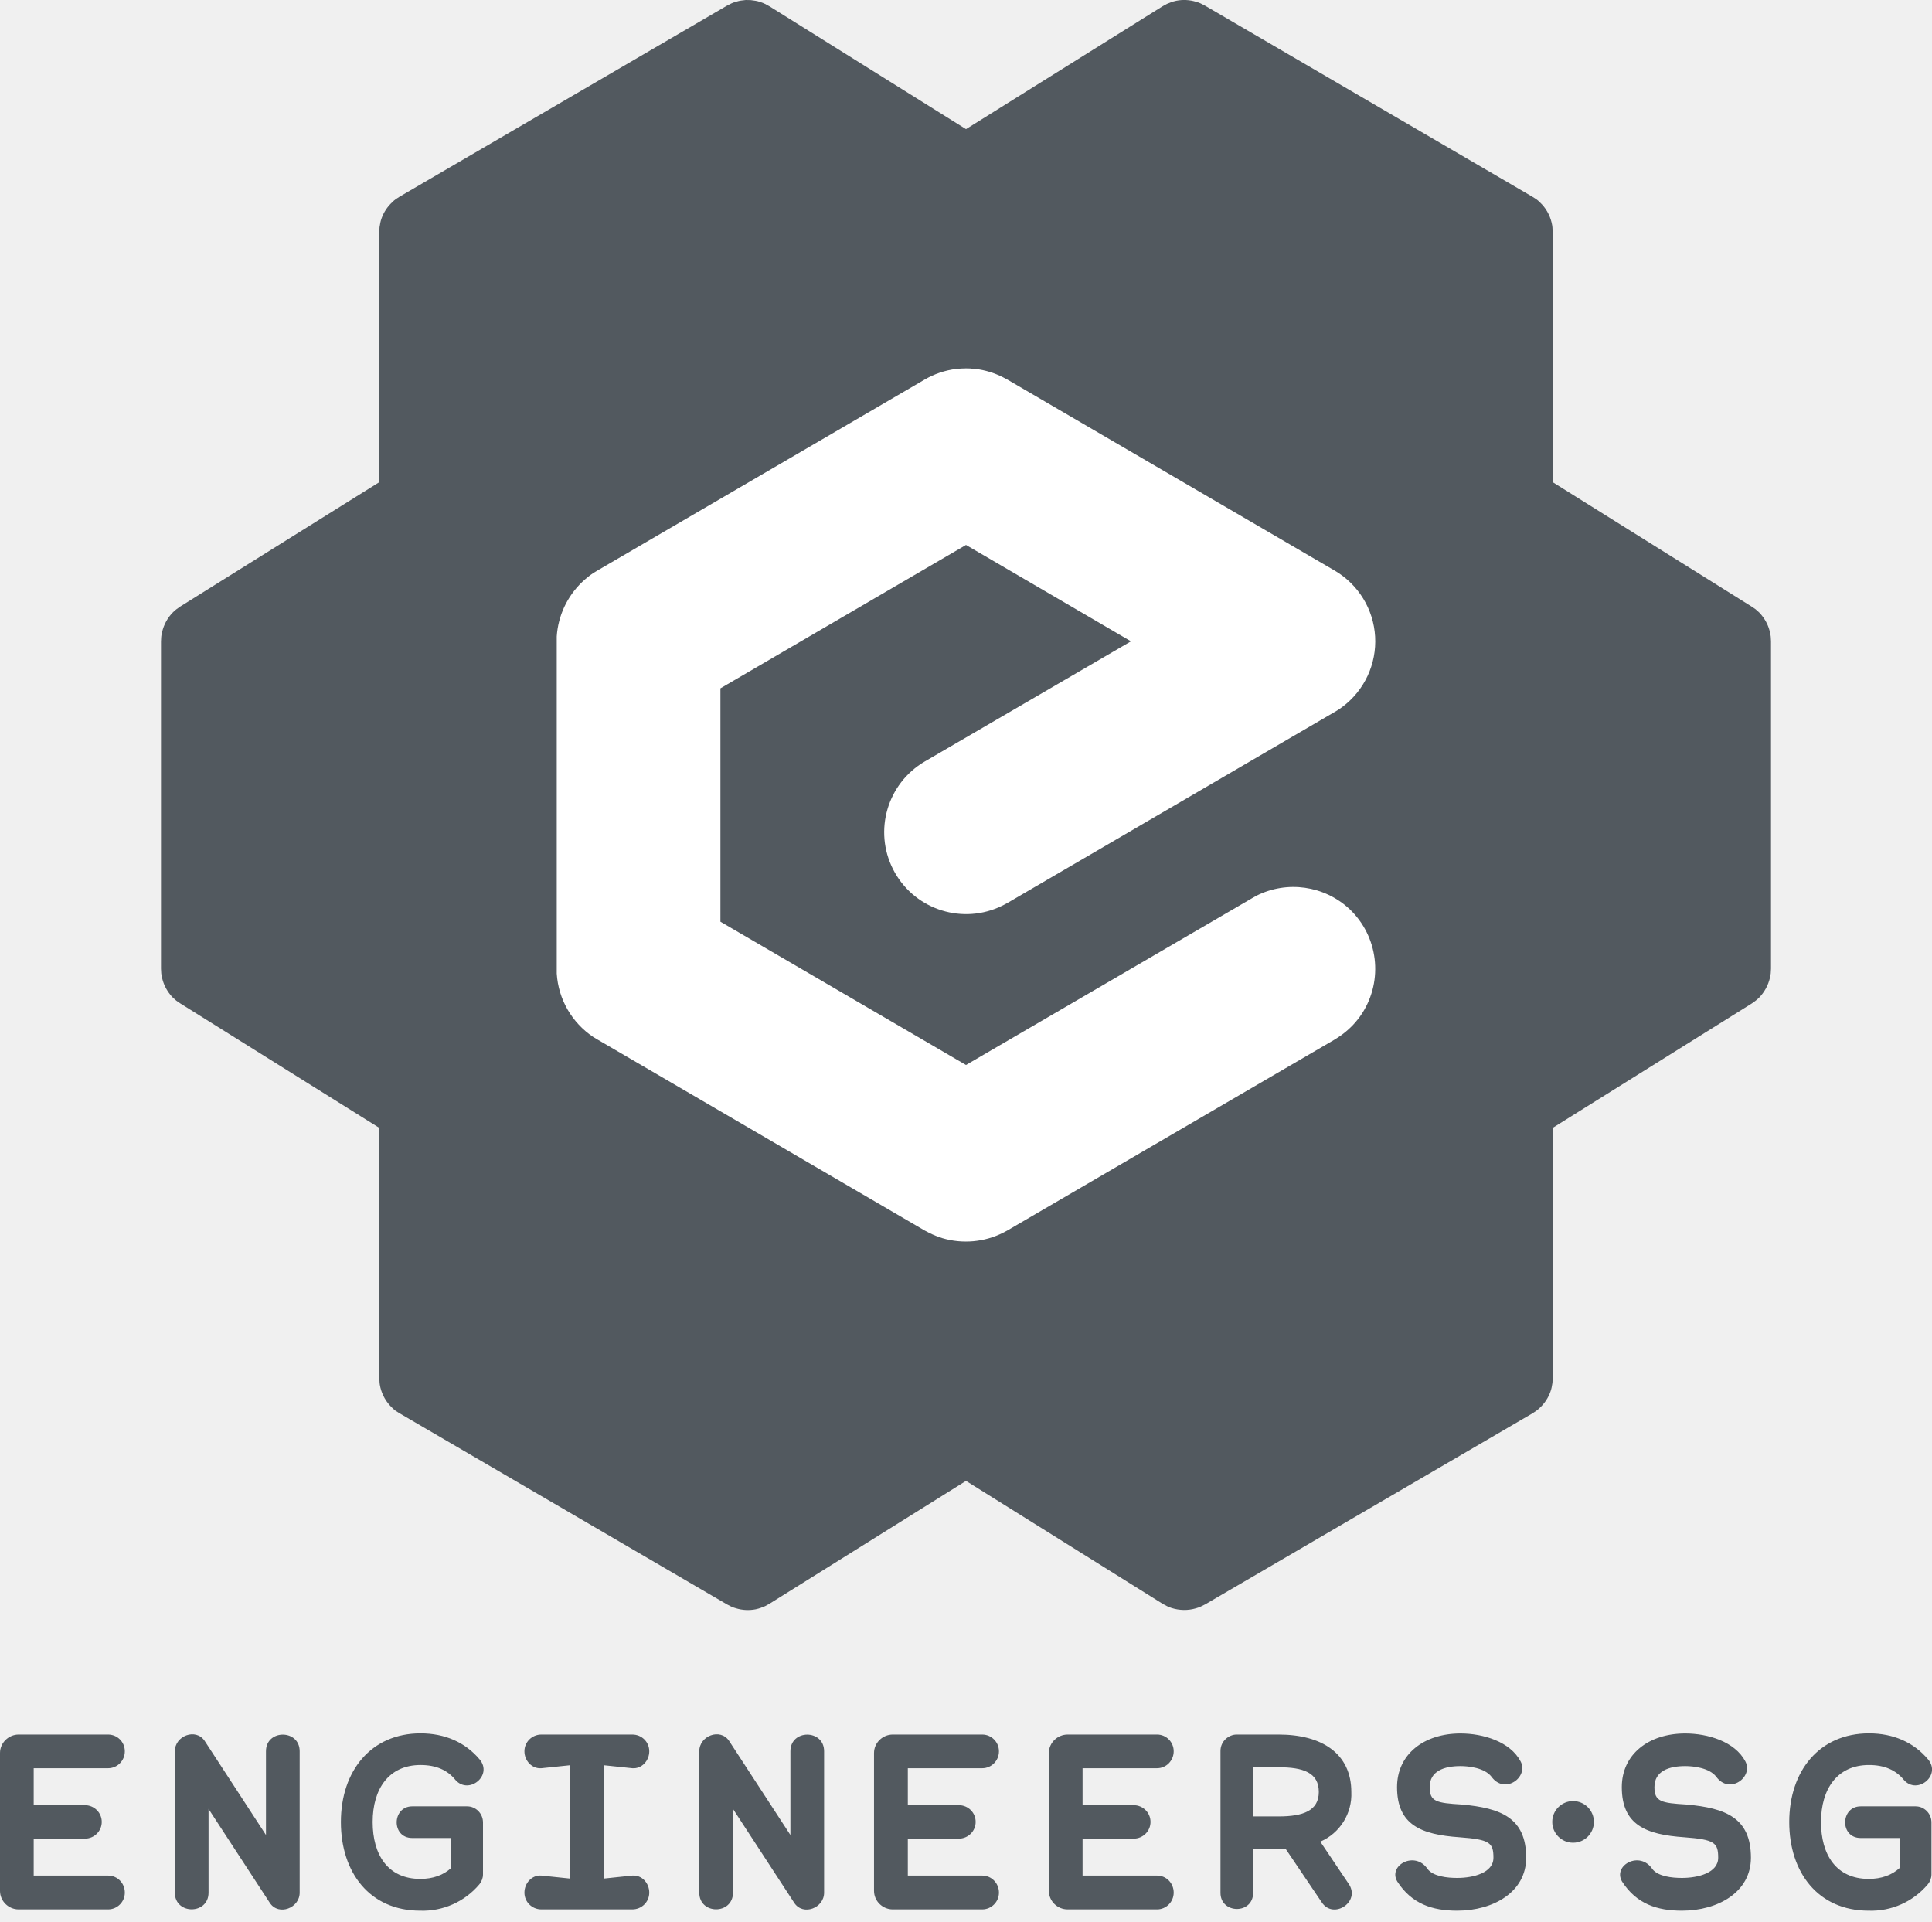
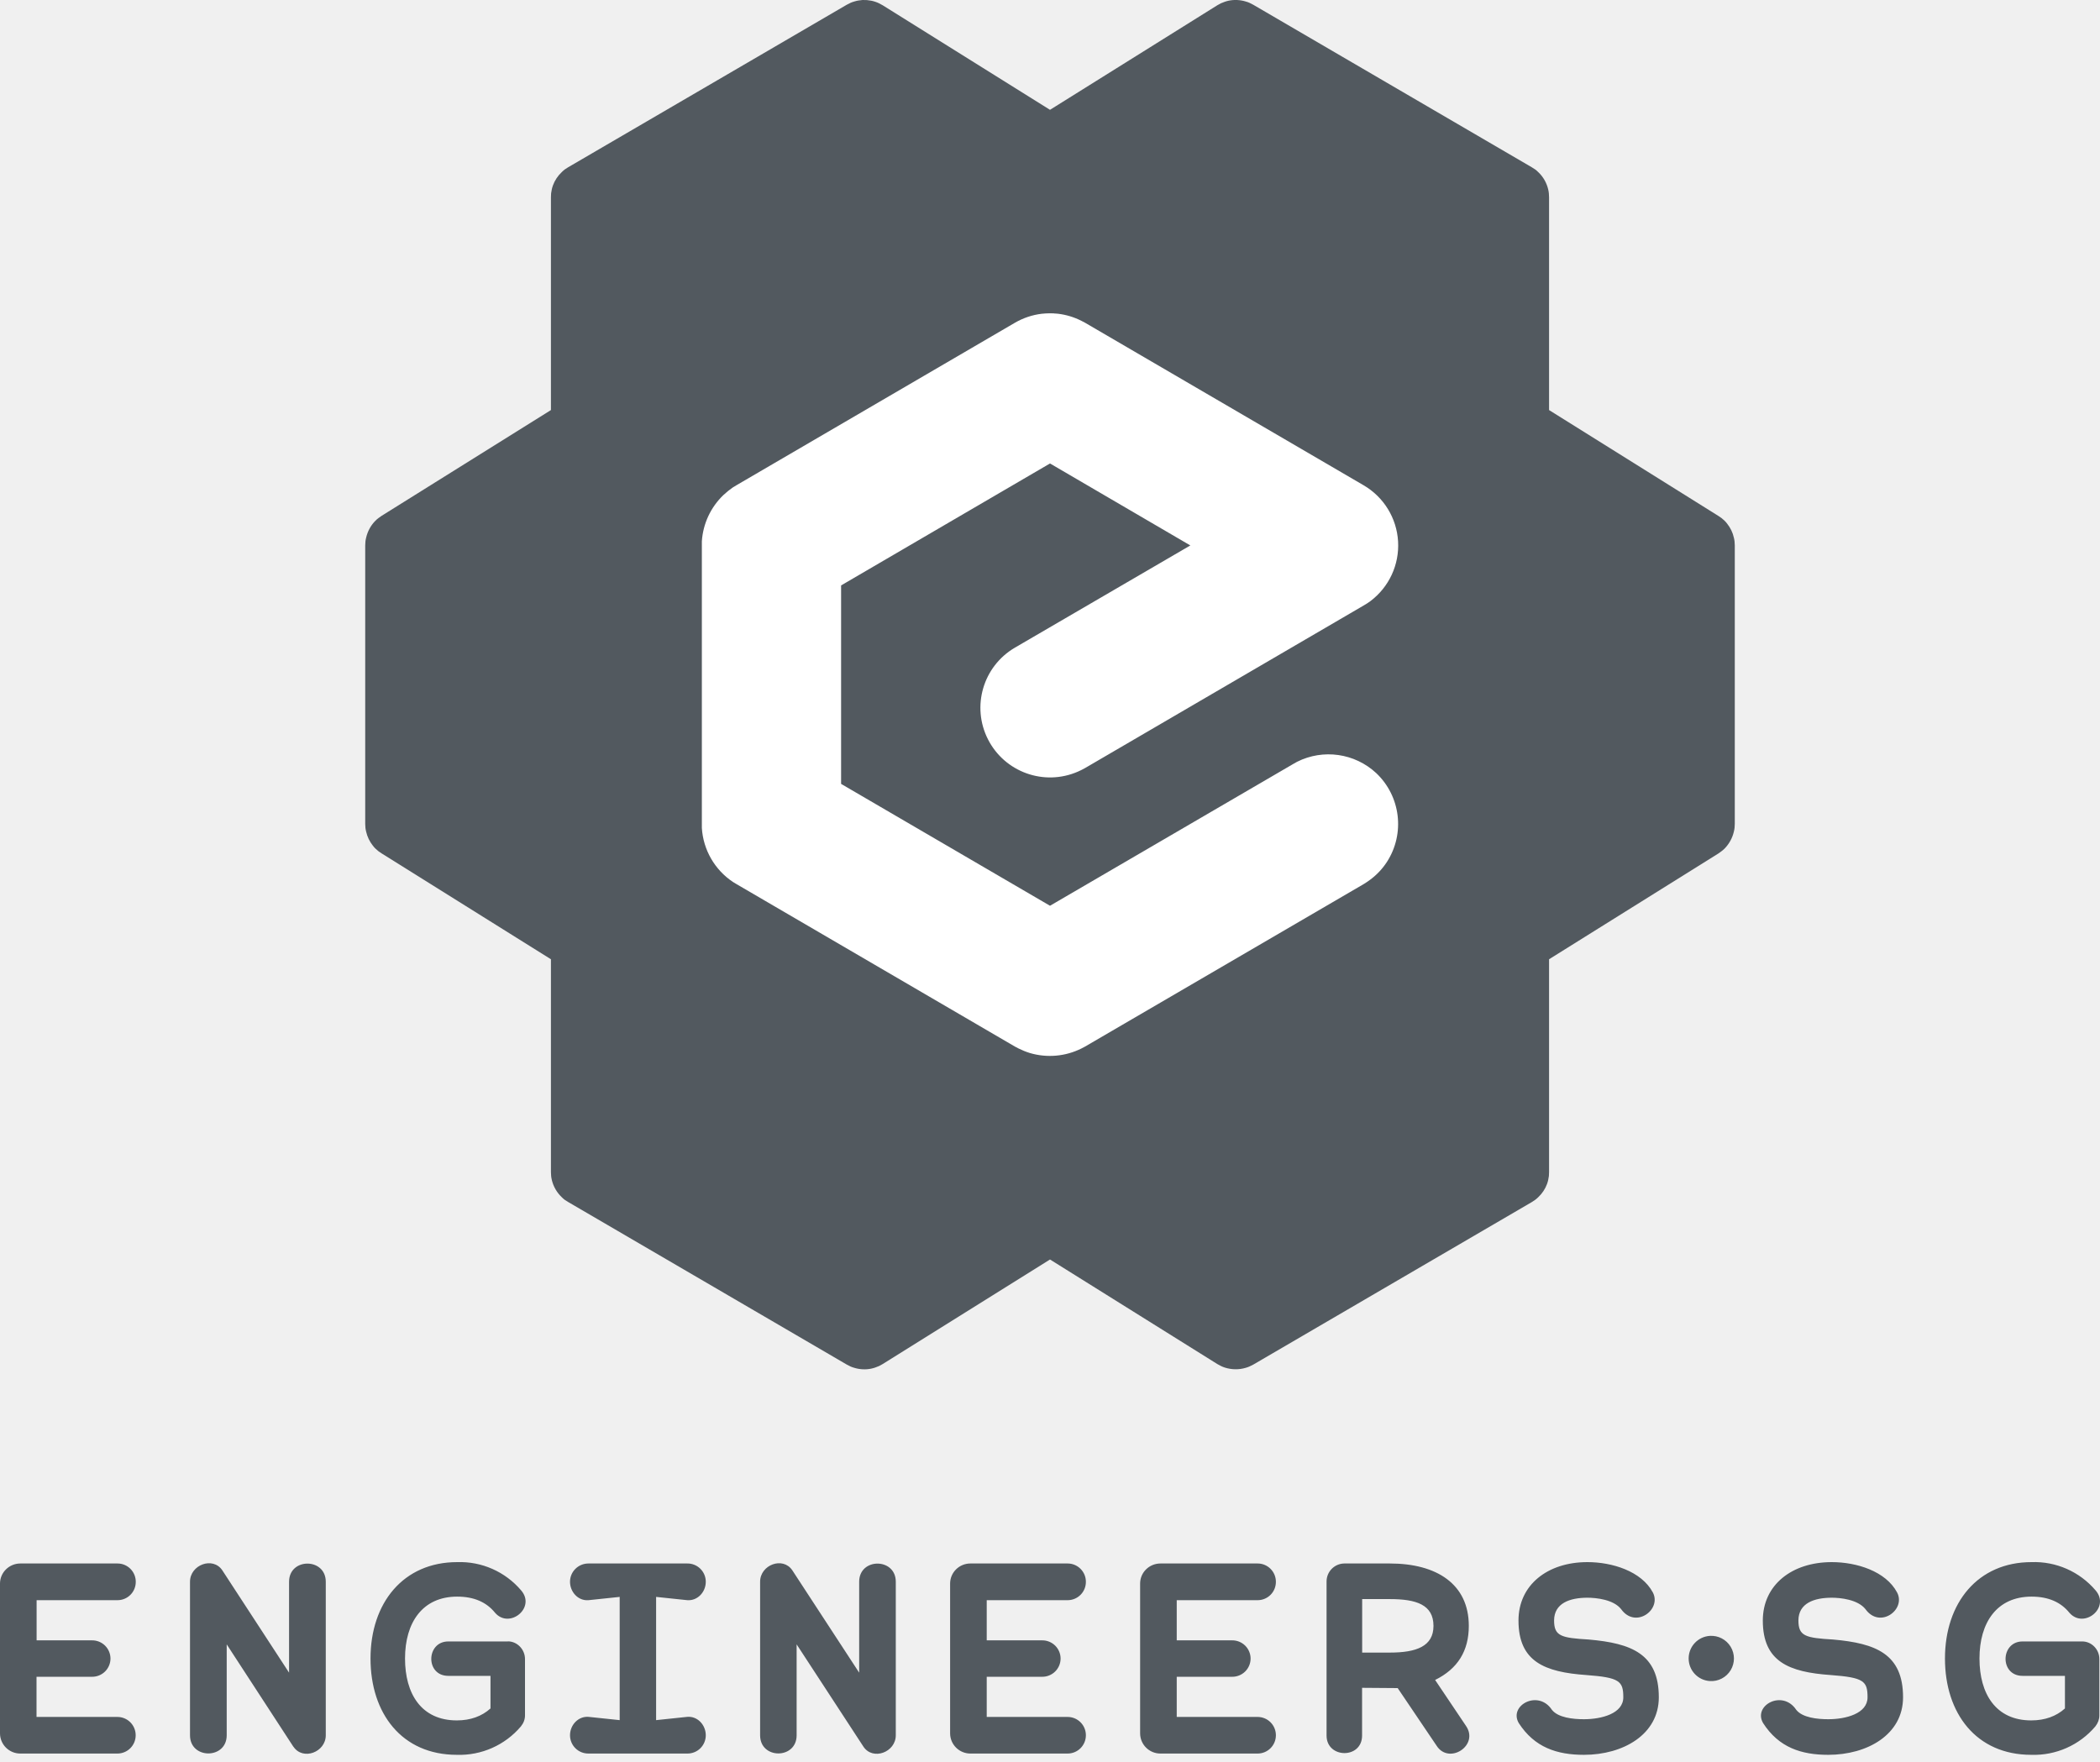
- <svg xmlns="http://www.w3.org/2000/svg" fill-rule="evenodd" stroke-linejoin="round" stroke-miterlimit="2" clip-rule="evenodd" viewBox="0 0 180 179">
-   <path fill="#52595f" d="M69.95.01c.4.06.51.05.9.18s.47.2.83.39L90 12.03 108.32.58l.4-.22c.38-.15.47-.2.87-.29.6-.12 1.24-.09 1.83.09.4.11.48.18.84.36l30.5 17.8c.33.21.43.25.71.53.54.5.92 1.17 1.09 1.88.09.39.08.49.1.88v23.31l18.55 11.6.35.24c.28.25.37.3.6.6.36.45.62.98.74 1.54.09.37.08.47.1.84v30.51c-.02.38-.01.48-.1.85-.16.7-.52 1.35-1.02 1.86-.27.26-.36.3-.67.53l-18.55 11.59v23.31l-.02.44c-.07.39-.07.49-.2.86-.2.55-.54 1.06-.97 1.46-.28.27-.38.32-.7.53l-30.5 17.8c-.37.18-.46.25-.85.36-.74.22-1.54.2-2.27-.03-.39-.13-.47-.2-.83-.39L90 137.97l-18.32 11.45-.4.22c-.38.15-.47.2-.87.29-.6.12-1.24.09-1.83-.09-.4-.11-.48-.18-.84-.36l-30.5-17.8c-.34-.21-.43-.25-.71-.53a3.82 3.82 0 0 1-1.09-1.88c-.09-.39-.08-.49-.1-.88v-23.31l-18.55-11.6-.35-.24c-.28-.25-.37-.3-.6-.6a3.82 3.82 0 0 1-.74-1.54c-.09-.37-.08-.47-.1-.85v-30.5c.02-.38.01-.48.1-.85.16-.7.51-1.35 1.02-1.86.27-.27.36-.3.67-.53l18.55-11.59V21.61l.02-.44c.07-.39.07-.49.2-.86.2-.55.54-1.06.97-1.46.28-.28.38-.32.7-.53L67.74.52c.36-.18.45-.25.84-.36.4-.12.5-.11.9-.16l.47.01z" />
+ <svg xmlns="http://www.w3.org/2000/svg" fill-rule="evenodd" stroke-linejoin="round" stroke-miterlimit="2" clip-rule="evenodd" viewBox="0 0 230 193">
+   <path fill="#52595f" d="M94.95.01c.4.06.51.05.9.18s.47.2.83.39L115 12.03 133.32.58l.4-.22c.38-.15.47-.2.87-.29.6-.12 1.24-.09 1.83.09.4.11.48.18.84.36l30.5 17.8c.33.21.43.25.71.53.54.5.92 1.17 1.09 1.88.09.39.08.49.1.88v23.31l18.55 11.6.35.24c.28.25.37.3.6.6.36.45.62.98.74 1.54.09.37.08.47.1.84v30.51c-.02.38-.01.48-.1.85-.16.7-.52 1.35-1.02 1.86-.27.26-.36.3-.67.53l-18.55 11.59v23.31l-.02.44c-.07.39-.07.49-.2.86-.2.55-.54 1.06-.97 1.46-.28.27-.38.32-.7.53l-30.5 17.8c-.37.18-.46.25-.85.36-.74.22-1.54.2-2.27-.03-.39-.13-.47-.2-.83-.39L115 137.97l-18.32 11.45-.4.22c-.38.15-.47.2-.88.29-.6.12-1.23.09-1.82-.09-.4-.11-.48-.18-.84-.36l-30.5-17.8c-.34-.21-.43-.25-.71-.53a3.82 3.82 0 0 1-1.09-1.88c-.09-.39-.08-.49-.1-.88v-23.31l-18.55-11.6-.35-.24c-.28-.25-.37-.3-.6-.6a3.82 3.82 0 0 1-.74-1.54c-.09-.37-.08-.47-.1-.85v-30.5c.02-.38.01-.48.1-.85.16-.7.51-1.35 1.02-1.86.27-.27.36-.3.67-.53l18.55-11.59V21.61l.02-.44c.07-.39.07-.49.2-.86.2-.55.54-1.06.97-1.46.28-.28.37-.32.7-.53L92.74.52c.36-.18.45-.25.84-.36.4-.12.5-.11.9-.16l.47.01z" />
  <clipPath id="a">
-     <path d="M69.95.01c.4.06.51.05.9.18s.47.2.83.39L90 12.03 108.32.58l.4-.22c.38-.15.47-.2.87-.29.6-.12 1.24-.09 1.83.09.4.11.48.18.84.36l30.5 17.8c.33.21.43.25.71.53.54.5.92 1.17 1.09 1.88.09.39.08.49.1.88v23.31l18.55 11.6.35.24c.28.25.37.3.6.6.36.45.62.98.74 1.54.09.37.08.47.1.84v30.51c-.02.38-.01.48-.1.85-.16.7-.52 1.35-1.02 1.86-.27.26-.36.3-.67.53l-18.55 11.59v23.31l-.02.44c-.07.39-.07.49-.2.86-.2.55-.54 1.06-.97 1.46-.28.27-.38.32-.7.53l-30.5 17.8c-.37.18-.46.25-.85.36-.74.22-1.54.2-2.27-.03-.39-.13-.47-.2-.83-.39L90 137.97l-18.32 11.45-.4.22c-.38.15-.47.2-.87.29-.6.12-1.24.09-1.83-.09-.4-.11-.48-.18-.84-.36l-30.5-17.8c-.34-.21-.43-.25-.71-.53a3.82 3.82 0 0 1-1.09-1.88c-.09-.39-.08-.49-.1-.88v-23.31l-18.55-11.6-.35-.24c-.28-.25-.37-.3-.6-.6a3.82 3.82 0 0 1-.74-1.54c-.09-.37-.08-.47-.1-.85v-30.5c.02-.38.01-.48.1-.85.16-.7.51-1.35 1.02-1.86.27-.27.36-.3.67-.53l18.55-11.59V21.61l.02-.44c.07-.39.07-.49.2-.86.2-.55.54-1.06.97-1.46.28-.28.38-.32.7-.53L67.74.52c.36-.18.45-.25.84-.36.4-.12.5-.11.9-.16l.47.01z" />
+     <path d="M94.95.01c.4.06.51.05.9.18s.47.2.83.39L115 12.03 133.32.58l.4-.22c.38-.15.47-.2.87-.29.6-.12 1.24-.09 1.83.09.4.11.48.18.84.36l30.5 17.8c.33.21.43.25.71.53.54.5.92 1.17 1.09 1.88.09.39.08.49.1.88v23.31l18.55 11.6.35.24c.28.25.37.3.6.6.36.45.62.98.74 1.54.09.37.08.47.1.84v30.51c-.02.38-.01.48-.1.85-.16.7-.52 1.35-1.02 1.86-.27.26-.36.3-.67.53l-18.55 11.59v23.31l-.02.44c-.07.39-.07.49-.2.86-.2.55-.54 1.06-.97 1.46-.28.27-.38.32-.7.53l-30.5 17.8c-.37.18-.46.25-.85.36-.74.22-1.54.2-2.27-.03-.39-.13-.47-.2-.83-.39L115 137.97l-18.32 11.45-.4.22c-.38.15-.47.2-.88.29-.6.12-1.23.09-1.82-.09-.4-.11-.48-.18-.84-.36l-30.5-17.8c-.34-.21-.43-.25-.71-.53a3.82 3.82 0 0 1-1.09-1.88c-.09-.39-.08-.49-.1-.88v-23.31l-18.55-11.6-.35-.24c-.28-.25-.37-.3-.6-.6a3.82 3.82 0 0 1-.74-1.54c-.09-.37-.08-.47-.1-.85v-30.5c.02-.38.01-.48.1-.85.16-.7.51-1.35 1.02-1.86.27-.27.36-.3.67-.53l18.55-11.59V21.61l.02-.44c.07-.39.07-.49.2-.86.2-.55.54-1.06.97-1.46.28-.28.37-.32.7-.53L92.74.52c.36-.18.45-.25.84-.36.4-.12.5-.11.9-.16l.47.01z" />
  </clipPath>
  <g clip-path="url(#a)">
-     <path fill="#fff" fill-rule="nonzero" d="M90.45 34.34c.15 0 .3.02.44.03a7.66 7.66 0 0 1 2.56.78l.4.21 30.5 17.8a7.63 7.63 0 0 1 .73 12.69c-.3.23-.4.28-.73.48l-30.5 17.8c-.35.19-.44.24-.8.4a7.63 7.63 0 0 1-6.9-13.58l19.22-11.2L90 50.77 67.12 64.13v21.74L90 99.22l26.67-15.55.39-.22a7.67 7.67 0 0 1 8.66 1.23 7.67 7.67 0 0 1 1.18 9.74c-.48.74-1.1 1.4-1.81 1.93-.32.24-.4.28-.74.5l-30.5 17.79-.4.21a7.73 7.73 0 0 1-5.66.5c-.42-.13-.84-.3-1.24-.5l-.4-.21-30.5-17.8-.38-.23a7.68 7.68 0 0 1-3.4-5.91V59.75v-.45a7.72 7.72 0 0 1 2.37-5.08c.32-.3.66-.58 1.03-.83l.38-.23 30.5-17.8a7.68 7.68 0 0 1 2.95-.99c.4-.04.5-.04.9-.05l.45.01z" />
+     <path fill="#fff" fill-rule="nonzero" d="M115.45 34.34c.15 0 .3.02.44.03a7.66 7.66 0 0 1 2.56.78l.4.21 30.5 17.8a7.63 7.63 0 0 1 .74 12.69c-.32.23-.4.28-.74.48l-30.5 17.8c-.35.19-.44.24-.8.4a7.63 7.63 0 0 1-6.9-13.58l19.22-11.2L115 50.77 92.12 64.13v21.74L115 99.22l26.67-15.55.39-.22a7.67 7.67 0 0 1 8.66 1.23 7.67 7.67 0 0 1 1.18 9.74c-.48.74-1.1 1.4-1.81 1.93-.32.24-.4.28-.74.5l-30.5 17.79-.4.21a7.73 7.73 0 0 1-5.66.5c-.42-.13-.84-.3-1.24-.5l-.4-.21-30.5-17.8-.38-.23a7.68 7.68 0 0 1-3.4-5.91V59.75v-.45a7.72 7.72 0 0 1 2.37-5.08c.32-.3.67-.58 1.03-.83l.38-.23 30.5-17.8a7.68 7.68 0 0 1 2.95-.99c.4-.04.5-.04.9-.05l.45.01z" />
  </g>
-   <path fill="#52595f" d="M43.53 168.29c.8 0 1.47.67 1.47 1.5v4.85c0 .32-.12.65-.35.93a6.9 6.9 0 0 1-5.5 2.44c-4.71 0-7.39-3.56-7.39-8.26 0-4.77 2.82-8.26 7.42-8.26 2.28 0 4.17.84 5.5 2.42 1.27 1.5-1 3.33-2.24 1.93-.74-.93-1.82-1.4-3.26-1.4-2.95 0-4.46 2.22-4.46 5.31 0 3.03 1.4 5.3 4.44 5.3 1.16 0 2.14-.34 2.88-1.02v-2.79h-3.63c-1.97 0-1.9-2.95 0-2.95h5.12zm92.23 9.72c3.38 0 6.43-1.74 6.43-4.93 0-3.72-2.35-4.63-6-4.96-2.36-.14-2.99-.27-2.99-1.62 0-1.5 1.35-1.96 2.87-1.96.76 0 2.23.16 2.88.98 1.23 1.72 3.5.05 2.72-1.42-.97-1.84-3.49-2.6-5.6-2.6-3.42 0-5.91 1.95-5.91 5 0 3.53 2.25 4.42 5.81 4.67 2.84.21 3.17.51 3.17 1.91s-1.86 1.88-3.38 1.88c-.93 0-2.2-.14-2.74-.81-1.17-1.77-3.73-.37-2.84 1.14 1.35 2.1 3.28 2.72 5.58 2.72zm20.94 0c3.38 0 6.43-1.74 6.43-4.93 0-3.72-2.35-4.63-6-4.96-2.36-.14-2.99-.27-2.99-1.62 0-1.5 1.35-1.96 2.87-1.96.76 0 2.23.16 2.88.98 1.23 1.72 3.5.05 2.72-1.42-.97-1.84-3.49-2.6-5.6-2.6-3.42 0-5.91 1.95-5.91 5 0 3.53 2.25 4.42 5.81 4.67 2.84.21 3.17.51 3.17 1.91s-1.86 1.88-3.38 1.88c-.93 0-2.2-.14-2.74-.81-1.17-1.77-3.72-.37-2.84 1.14 1.35 2.1 3.28 2.72 5.58 2.72zm21.78-9.72c.8 0 1.47.67 1.47 1.5v4.85c0 .32-.12.65-.35.93a6.9 6.9 0 0 1-5.5 2.44c-4.71 0-7.4-3.56-7.4-8.26 0-4.77 2.82-8.26 7.43-8.26 2.28 0 4.17.84 5.5 2.42 1.27 1.5-1 3.33-2.24 1.93-.75-.93-1.82-1.4-3.26-1.4-2.95 0-4.47 2.22-4.47 5.31 0 3.03 1.4 5.3 4.45 5.3 1.16 0 2.14-.34 2.88-1.02v-2.79h-3.63c-1.97 0-1.9-2.95 0-2.95h5.12zM25.15 177.3c.82 1.21 2.77.47 2.77-.97v-13.17c0-2.07-3.14-2.07-3.14 0v7.8l-5.72-8.78c-.82-1.2-2.77-.47-2.77.98v13.17c0 2.07 3.14 2.07 3.14 0v-7.8l5.72 8.77zm48.86 0c.82 1.21 2.77.47 2.77-.97v-13.17c0-2.07-3.14-2.07-3.14 0v7.8l-5.72-8.78c-.82-1.2-2.77-.47-2.77.98v13.17c0 2.07 3.14 2.07 3.14 0v-7.8l5.72 8.77zm45.12-15.7c4.02 0 6.77 1.77 6.77 5.35a4.8 4.8 0 0 1-2.89 4.63l2.63 3.91c1.19 1.7-1.44 3.4-2.51 1.72l-3.33-4.93-3.05-.03v4.1c0 2.02-3.04 1.98-3.04 0v-13.22c0-.93.79-1.53 1.5-1.53h3.92zm-109.06 0c.87 0 1.56.7 1.56 1.56 0 .88-.7 1.58-1.56 1.58H3.14v3.44H7.9c.88 0 1.58.7 1.58 1.56 0 .86-.7 1.56-1.58 1.56H3.14v3.44h6.93c.87 0 1.56.7 1.56 1.59 0 .86-.7 1.56-1.56 1.56H1.74c-.95 0-1.74-.77-1.74-1.73v-12.84c0-.95.8-1.72 1.74-1.72h8.33zm48.84 0c.89 0 1.58.7 1.58 1.56 0 .88-.7 1.65-1.58 1.58l-2.67-.28v10.56l2.67-.28c.89-.07 1.58.7 1.58 1.59 0 .86-.7 1.56-1.58 1.56h-8.47c-.88 0-1.58-.7-1.58-1.56 0-.89.7-1.66 1.58-1.59l2.68.28v-10.56l-2.68.28c-.88.07-1.58-.7-1.58-1.58 0-.86.7-1.56 1.58-1.56h8.47zm32.6 0c.86 0 1.56.7 1.56 1.56 0 .88-.7 1.58-1.56 1.58h-6.93v3.44h4.74c.89 0 1.58.7 1.58 1.56 0 .86-.7 1.56-1.58 1.56h-4.74v3.44h6.93c.86 0 1.56.7 1.56 1.59 0 .86-.7 1.56-1.56 1.56h-8.33c-.95 0-1.75-.77-1.75-1.73v-12.84c0-.95.8-1.72 1.75-1.72h8.33zm16.29 0c.86 0 1.55.7 1.55 1.56 0 .88-.7 1.58-1.55 1.58h-6.94v3.44h4.75c.88 0 1.58.7 1.58 1.56 0 .86-.7 1.56-1.58 1.56h-4.75v3.44h6.94c.86 0 1.55.7 1.55 1.59 0 .86-.7 1.56-1.55 1.56h-8.33c-.96 0-1.75-.77-1.75-1.73v-12.84c0-.95.8-1.72 1.75-1.72h8.33zm38.76 6.2a1.94 1.94 0 1 1 0 3.88 1.94 1.94 0 0 1 0-3.88zm-27.43 1.43c2.28 0 3.74-.53 3.74-2.28 0-1.81-1.46-2.3-3.74-2.3h-2.38v4.58h2.38z" />
+   <path fill="#52595f" d="M55.63 179.8c1 0 1.87.87 1.87 1.94v6.18c0 .42-.15.83-.45 1.2a8.82 8.82 0 0 1-7.01 3.11c-6.04 0-9.46-4.55-9.46-10.55 0-6.1 3.6-10.56 9.49-10.56a8.8 8.8 0 0 1 7.01 3.1c1.64 1.9-1.28 4.25-2.85 2.46-.95-1.18-2.32-1.78-4.16-1.78-3.78 0-5.71 2.82-5.71 6.78 0 3.86 1.78 6.78 5.68 6.78 1.48 0 2.73-.45 3.68-1.31v-3.57H49.1c-2.53 0-2.44-3.77 0-3.77h6.53zm117.85 12.43c4.3 0 8.2-2.23 8.2-6.3 0-4.76-3-5.92-7.67-6.33-3-.18-3.8-.36-3.8-2.08 0-1.9 1.72-2.5 3.65-2.5.98 0 2.86.2 3.69 1.25 1.57 2.2 4.46.06 3.48-1.82-1.25-2.34-4.46-3.33-7.17-3.33-4.37 0-7.55 2.5-7.55 6.4 0 4.52 2.89 5.65 7.43 5.97 3.63.27 4.05.66 4.05 2.44 0 1.78-2.38 2.4-4.31 2.4-1.2 0-2.83-.17-3.51-1.03-1.49-2.26-4.76-.48-3.63 1.45 1.73 2.68 4.2 3.48 7.14 3.48zm26.75 0c4.31 0 8.2-2.23 8.2-6.3 0-4.76-3-5.92-7.66-6.33-3-.18-3.8-.36-3.8-2.08 0-1.9 1.72-2.5 3.65-2.5.98 0 2.85.2 3.69 1.25 1.57 2.2 4.46.06 3.47-1.82-1.24-2.34-4.45-3.33-7.16-3.33-4.37 0-7.55 2.5-7.55 6.4 0 4.52 2.88 5.65 7.43 5.97 3.63.27 4.04.66 4.04 2.44 0 1.78-2.37 2.4-4.3 2.4-1.2 0-2.83-.17-3.51-1.03-1.5-2.26-4.76-.48-3.63 1.45 1.72 2.68 4.19 3.48 7.13 3.48zm27.83-12.42c1.01 0 1.87.86 1.87 1.93v6.18c0 .42-.15.83-.44 1.2a8.82 8.82 0 0 1-7.02 3.11c-6.03 0-9.45-4.55-9.45-10.55 0-6.1 3.6-10.56 9.48-10.56a8.8 8.8 0 0 1 7.02 3.1c1.63 1.9-1.28 4.25-2.86 2.46-.95-1.18-2.32-1.78-4.16-1.78-3.78 0-5.7 2.82-5.7 6.78 0 3.86 1.78 6.78 5.67 6.78 1.49 0 2.74-.45 3.69-1.31v-3.57h-4.64c-2.53 0-2.44-3.77 0-3.77h6.54zM32.14 191.34c1.04 1.55 3.54.6 3.54-1.25v-16.82c0-2.65-4.02-2.65-4.02 0v9.96l-7.31-11.21c-1.04-1.55-3.54-.6-3.54 1.25v16.82c0 2.65 4.02 2.65 4.02 0v-9.96l7.3 11.21zm62.43 0c1.04 1.55 3.54.6 3.54-1.25v-16.82c0-2.65-4.01-2.65-4.01 0v9.96l-7.32-11.21c-1.04-1.55-3.53-.6-3.53 1.25v16.82c0 2.65 4 2.65 4 0v-9.96l7.32 11.21zm57.65-20.07c5.14 0 8.65 2.26 8.65 6.84 0 2.74-1.22 4.7-3.69 5.92l3.36 5c1.52 2.16-1.84 4.33-3.2 2.2l-4.26-6.31-3.9-.03v5.23c0 2.59-3.89 2.53-3.89 0v-16.88a1.97 1.97 0 0 1 1.93-1.97h5zm-139.35 0a2 2 0 0 1 2 2 2 2 0 0 1-2 2.02H4.01v4.4h6.07a2 2 0 0 1 2.02 1.99 2 2 0 0 1-2.02 2H4v4.4h8.86a2 2 0 0 1 2 2.01 2 2 0 0 1-2 2H2.23a2.22 2.22 0 0 1-2.23-2.2v-16.42c0-1.22 1.01-2.2 2.23-2.2h10.64zm62.4 0a2 2 0 0 1 2.03 2c0 1.13-.9 2.1-2.02 2.02l-3.42-.36v13.5l3.42-.36c1.13-.09 2.02.9 2.02 2.02a2 2 0 0 1-2.02 2H64.45a2 2 0 0 1-2.02-2c0-1.13.9-2.1 2.02-2.02l3.42.36v-13.5l-3.42.36c-1.13.09-2.02-.9-2.02-2.02 0-1.1.9-2 2.02-2h10.83zm41.66 0a2 2 0 0 1 2 2 2 2 0 0 1-2 2.02h-8.86v4.4h6.06a2 2 0 0 1 2.03 1.99 2 2 0 0 1-2.03 2h-6.06v4.4h8.86a2 2 0 0 1 2 2.01 2 2 0 0 1-2 2h-10.65a2.22 2.22 0 0 1-2.22-2.2v-16.42c0-1.22 1-2.2 2.22-2.2h10.65zm20.81 0a2 2 0 0 1 2 2 2 2 0 0 1-2 2.02h-8.86v4.4h6.07a2 2 0 0 1 2.02 1.99 2 2 0 0 1-2.03 2h-6.06v4.4h8.86a2 2 0 0 1 2 2.01 2 2 0 0 1-2 2H127.1a2.22 2.22 0 0 1-2.23-2.2v-16.42c0-1.22 1-2.2 2.23-2.2h10.64zm49.53 7.93a2.48 2.48 0 1 1 0 4.95 2.48 2.48 0 0 1 0-4.95zm-35.05 1.83c2.91 0 4.78-.69 4.78-2.92 0-2.32-1.87-2.94-4.78-2.94h-3.03v5.86h3.03z" />
</svg>
